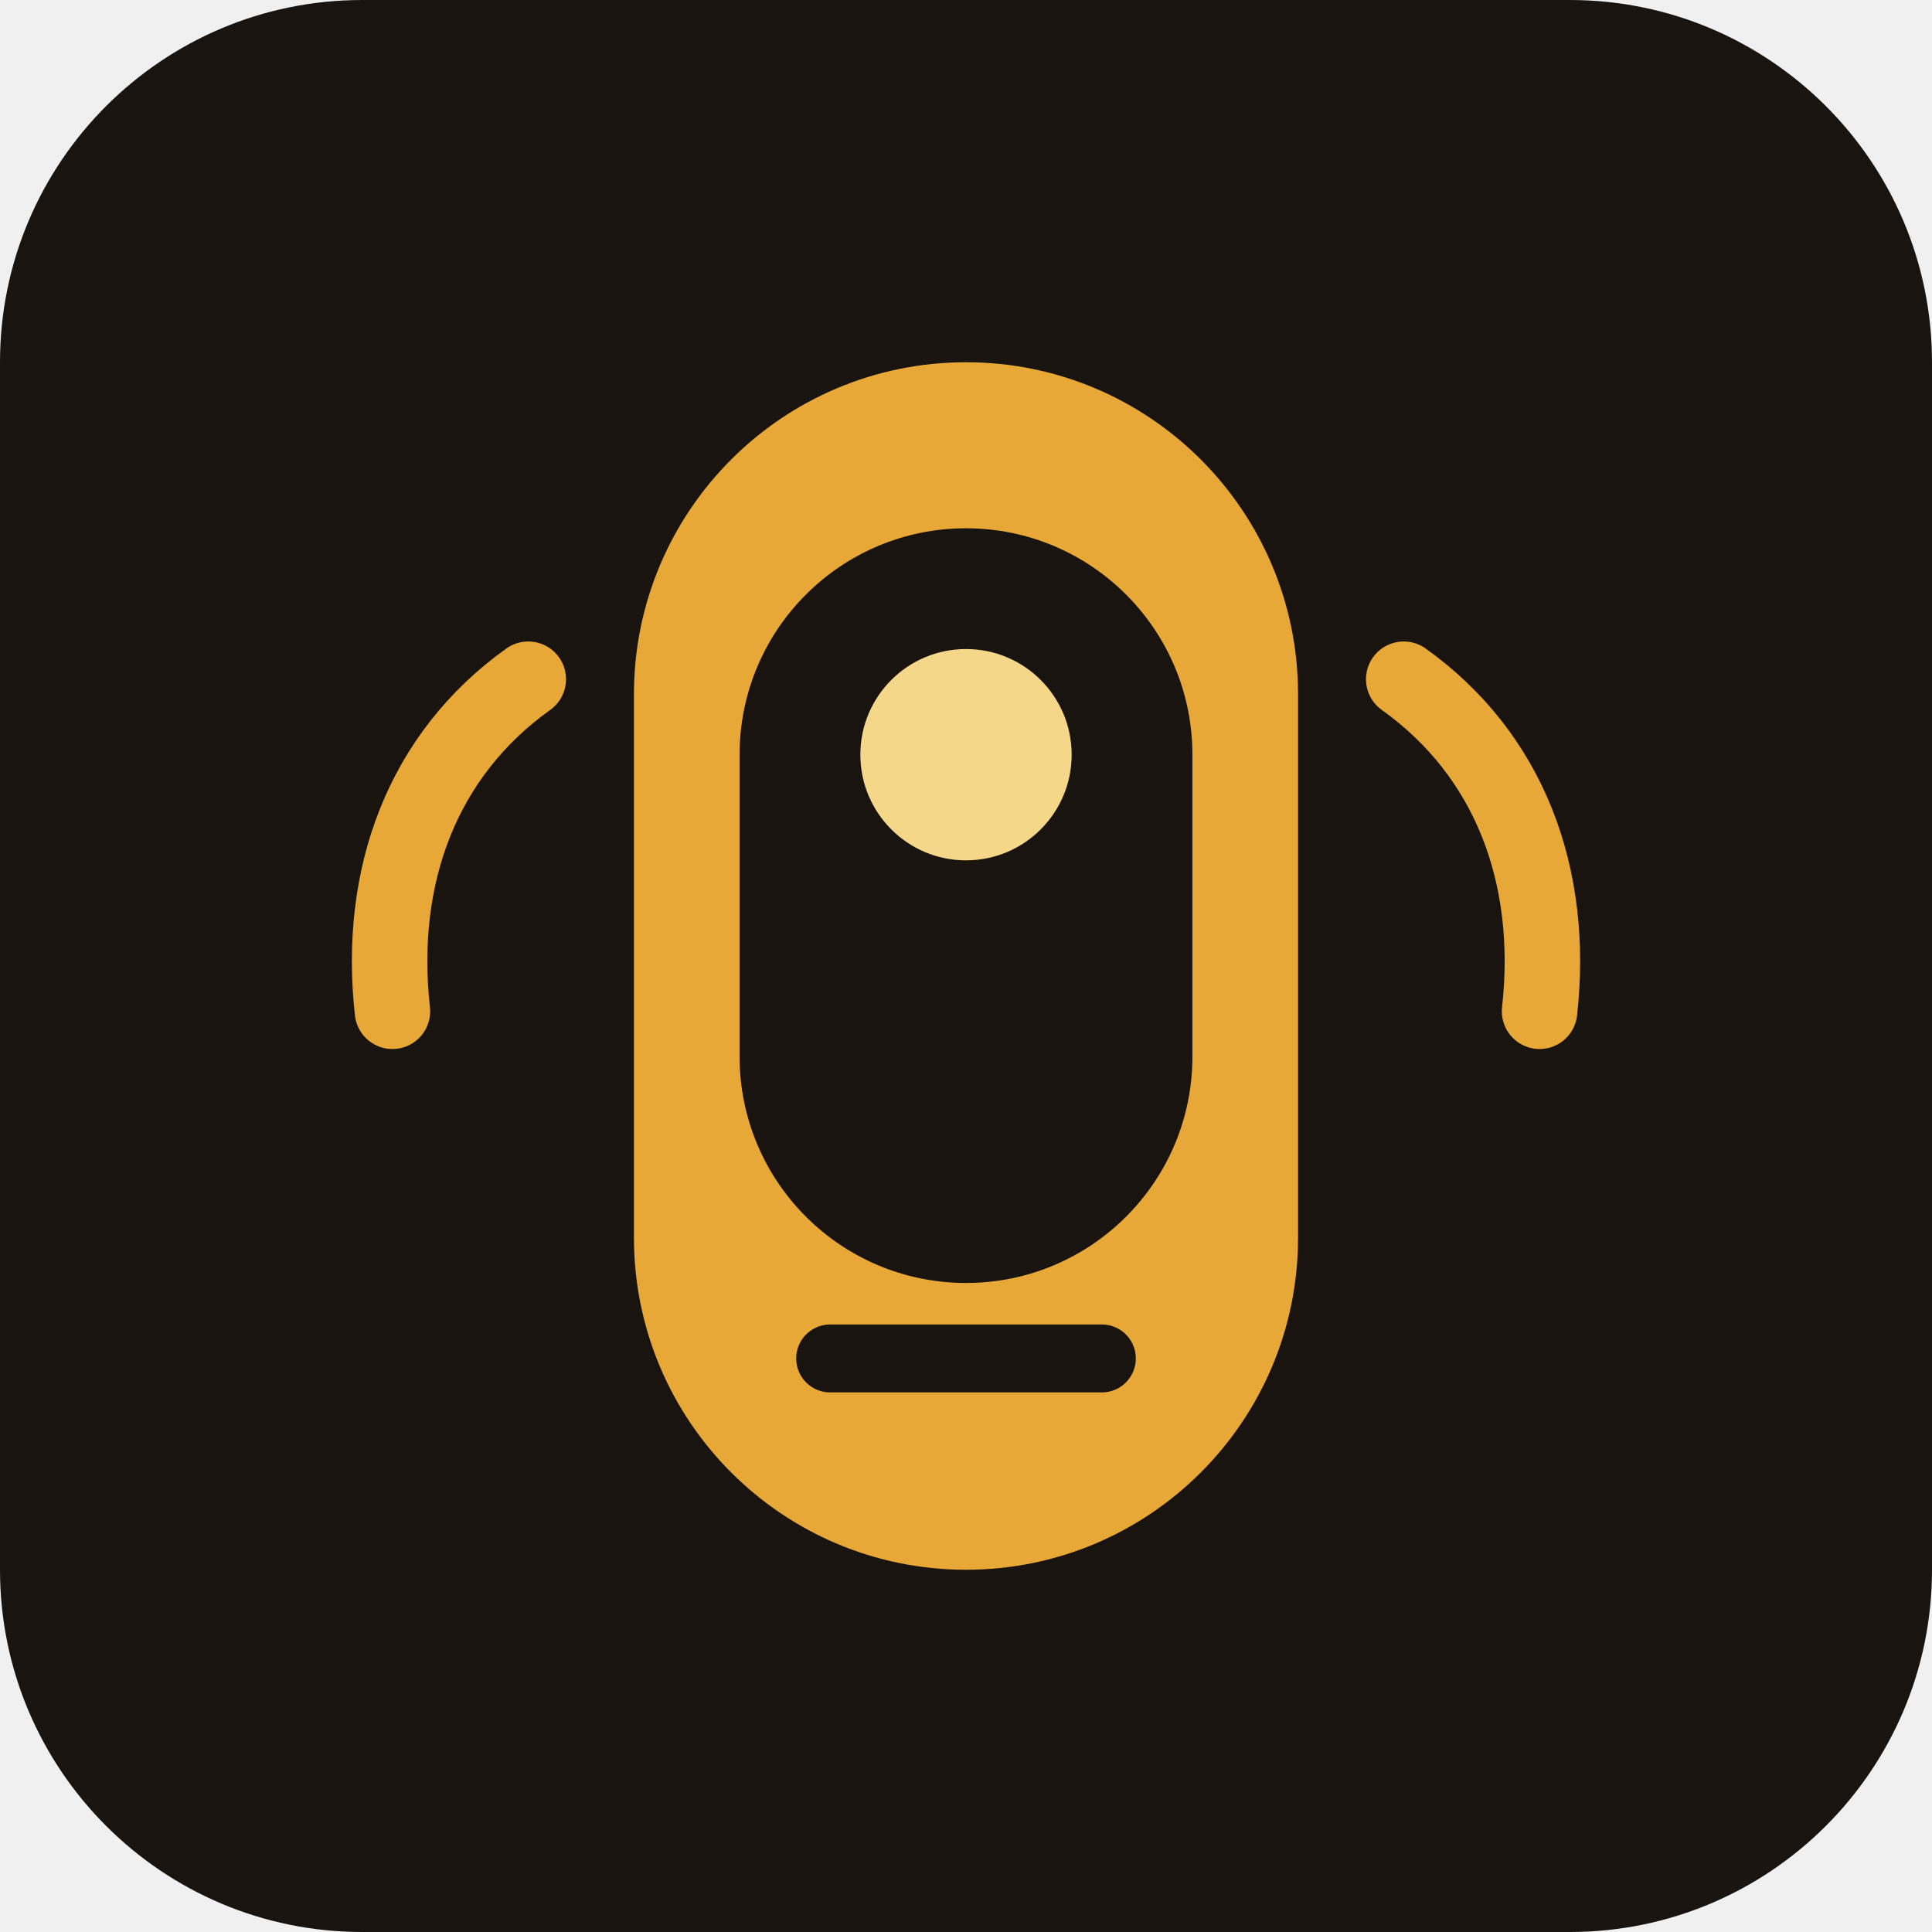
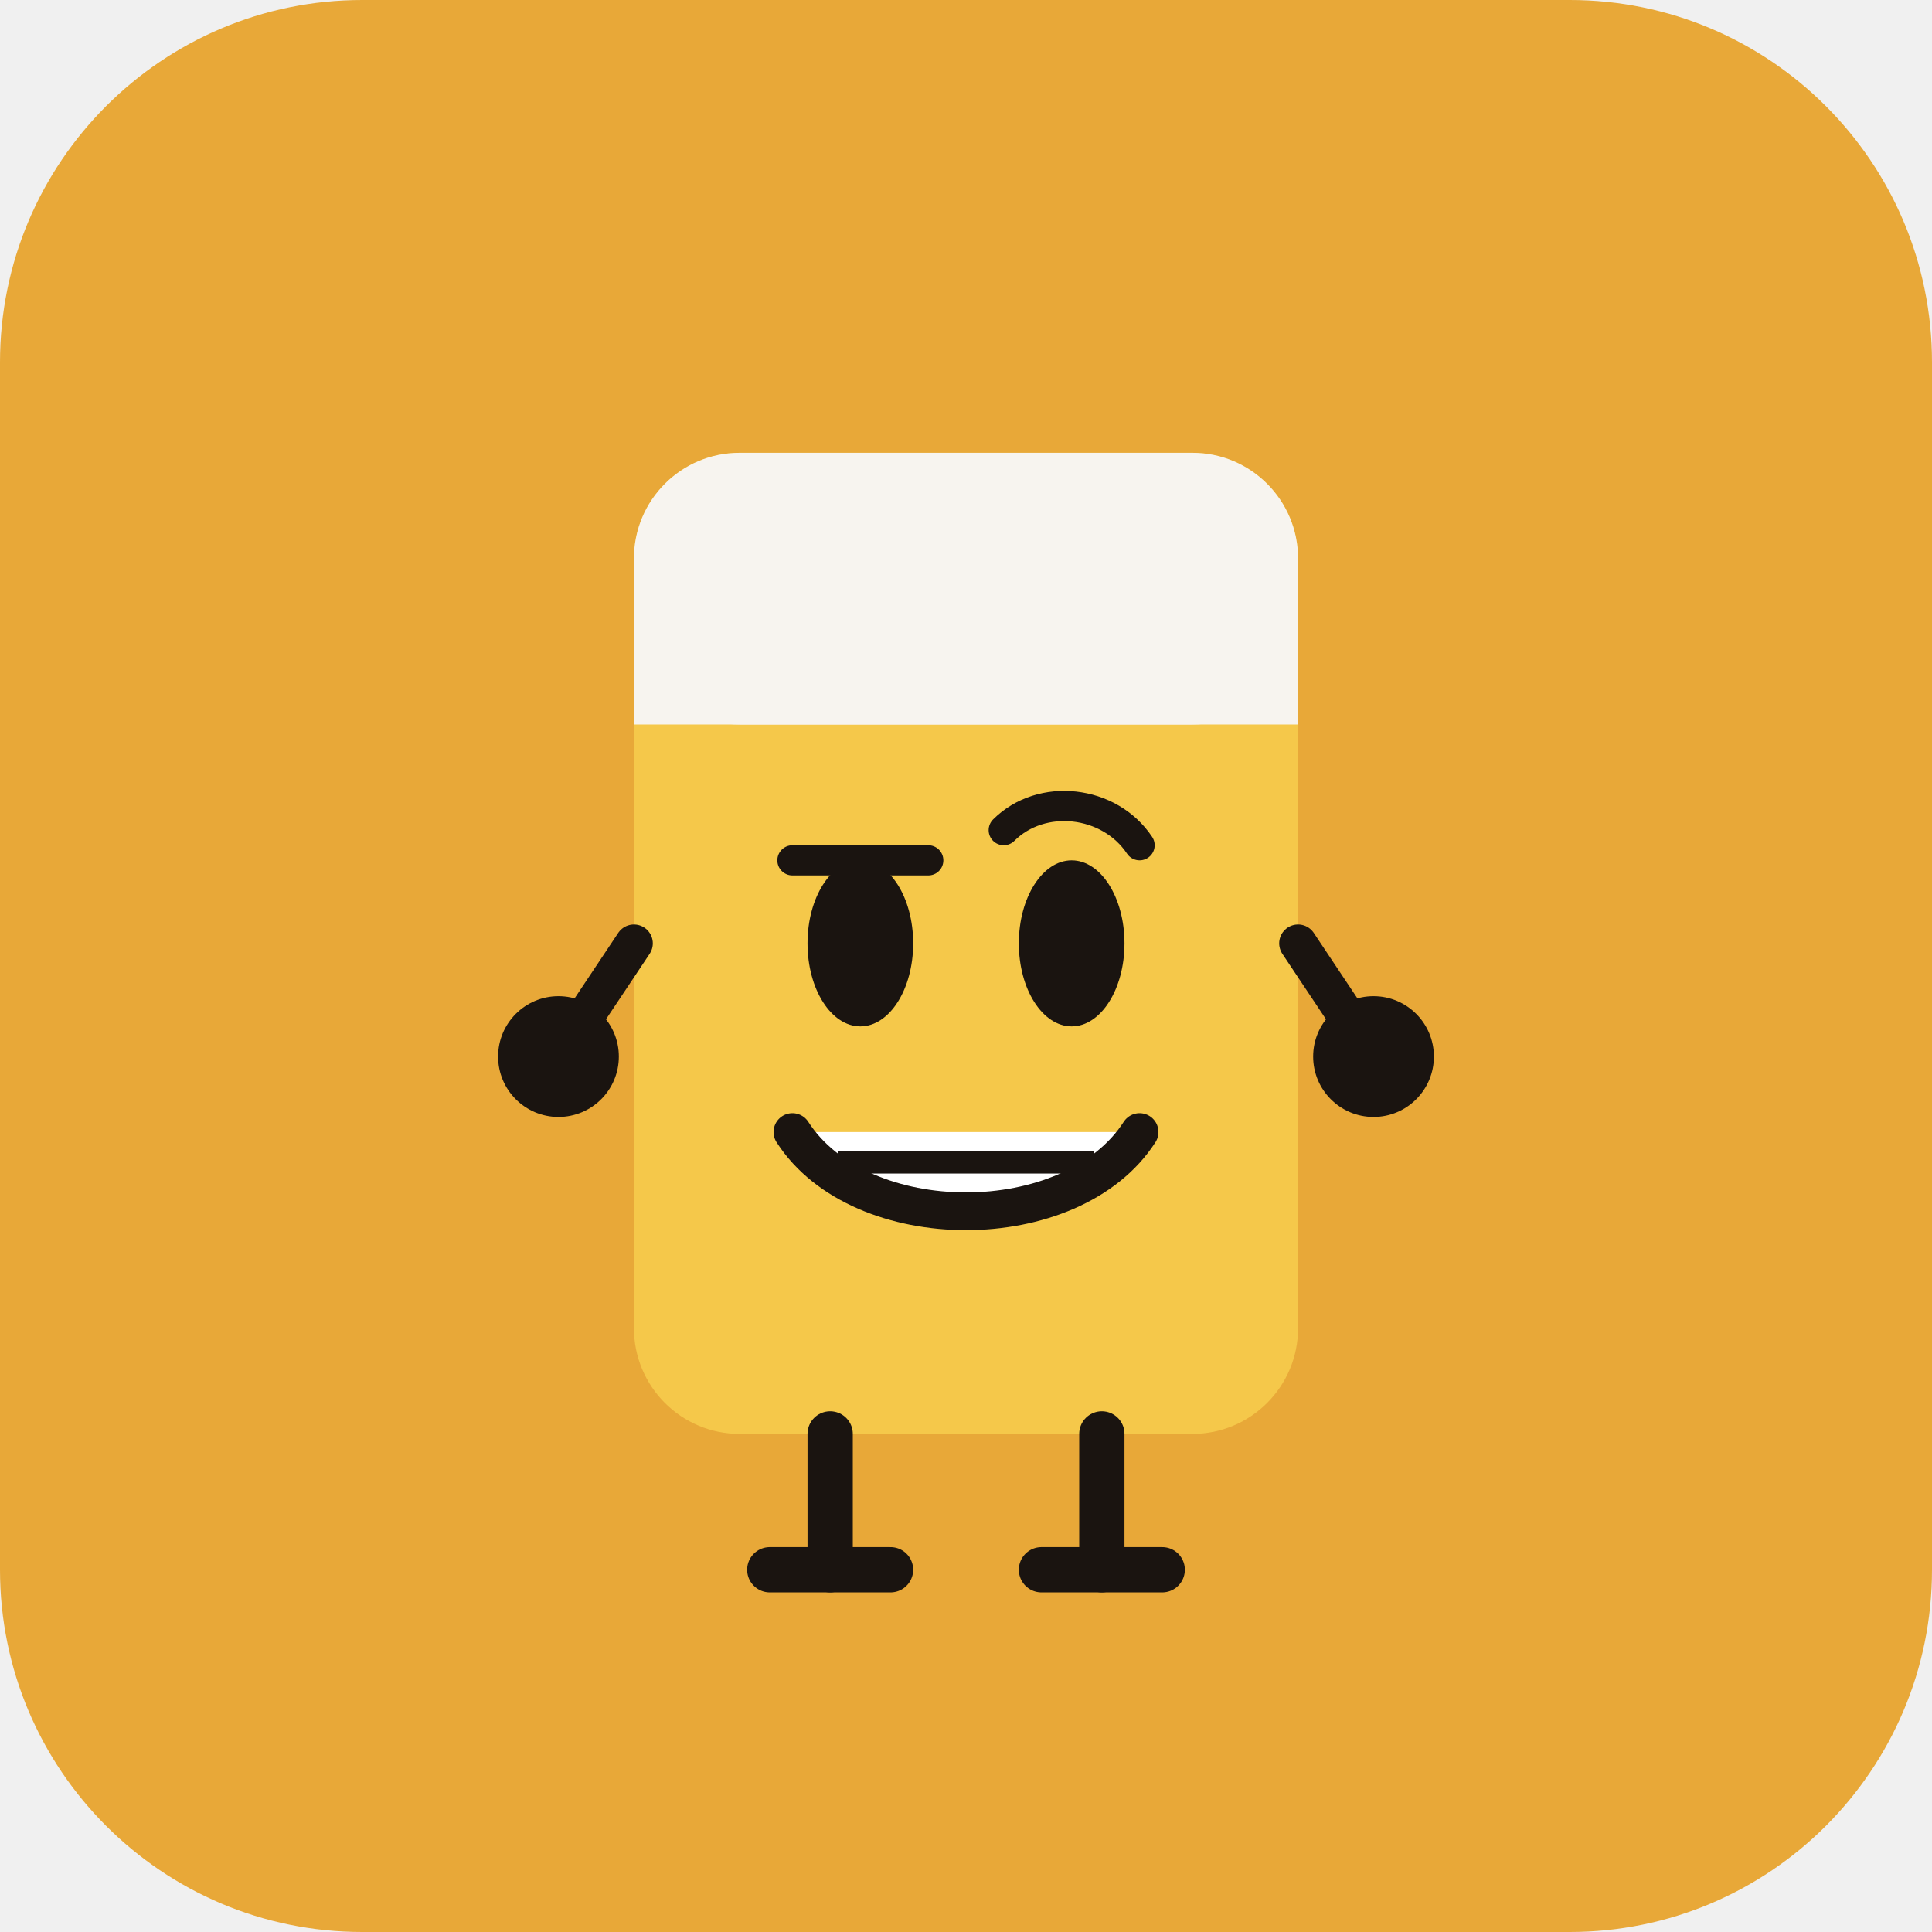
<svg xmlns="http://www.w3.org/2000/svg" viewBox="0 0 512 512" fill="none">
-   <rect width="512" height="512" rx="96" fill="#1a1410" />
-   <rect x="168" y="96" width="176" height="320" rx="88" fill="#e8a838" />
-   <rect x="196" y="140" width="120" height="200" rx="60" fill="#1a1410" />
-   <circle cx="256" cy="200" r="28" fill="#f5d78a" />
-   <path d="M220 360h72" stroke="#1a1410" stroke-width="18" stroke-linecap="round" />
-   <path d="M140 180c-28 20-40 52-36 88" stroke="#e8a838" stroke-width="20" stroke-linecap="round" />
-   <path d="M372 180c28 20 40 52 36 88" stroke="#e8a838" stroke-width="20" stroke-linecap="round" />
+   <rect width="512" height="512" rx="96" fill="#e8a838" />
+   <rect x="168" y="120" width="176" height="260" rx="28" fill="#f5c84a" />
+   <rect x="168" y="120" width="176" height="72" rx="28" fill="#f7f4ef" />
+   <rect x="168" y="160" width="176" height="32" fill="#f7f4ef" />
+   <ellipse cx="228" cy="250" rx="14" ry="22" fill="#1a1410" />
+   <ellipse cx="284" cy="250" rx="14" ry="22" fill="#1a1410" />
+   <path d="M210 228h36" stroke="#1a1410" stroke-width="8" stroke-linecap="round" />
+   <path d="M266 220c10-10 28-8 36 4" stroke="#1a1410" stroke-width="8" stroke-linecap="round" fill="none" />
+   <path d="M210 300c18 28 74 28 92 0" stroke="#1a1410" stroke-width="10" stroke-linecap="round" fill="#fff" />
+   <path d="M222 308h68" stroke="#1a1410" stroke-width="6" />
+   <circle cx="148" cy="280" r="16" fill="#1a1410" />
+   <path d="M168 250L148 280" stroke="#1a1410" stroke-width="10" stroke-linecap="round" />
+   <circle cx="364" cy="280" r="16" fill="#1a1410" />
+   <path d="M344 250L364 280" stroke="#1a1410" stroke-width="10" stroke-linecap="round" />
+   <path d="M220 380v36" stroke="#1a1410" stroke-width="12" stroke-linecap="round" />
+   <path d="M292 380v36" stroke="#1a1410" stroke-width="12" stroke-linecap="round" />
+   <path d="M204 416h32" stroke="#1a1410" stroke-width="12" stroke-linecap="round" />
+   <path d="M276 416h32" stroke="#1a1410" stroke-width="12" stroke-linecap="round" />
</svg>
